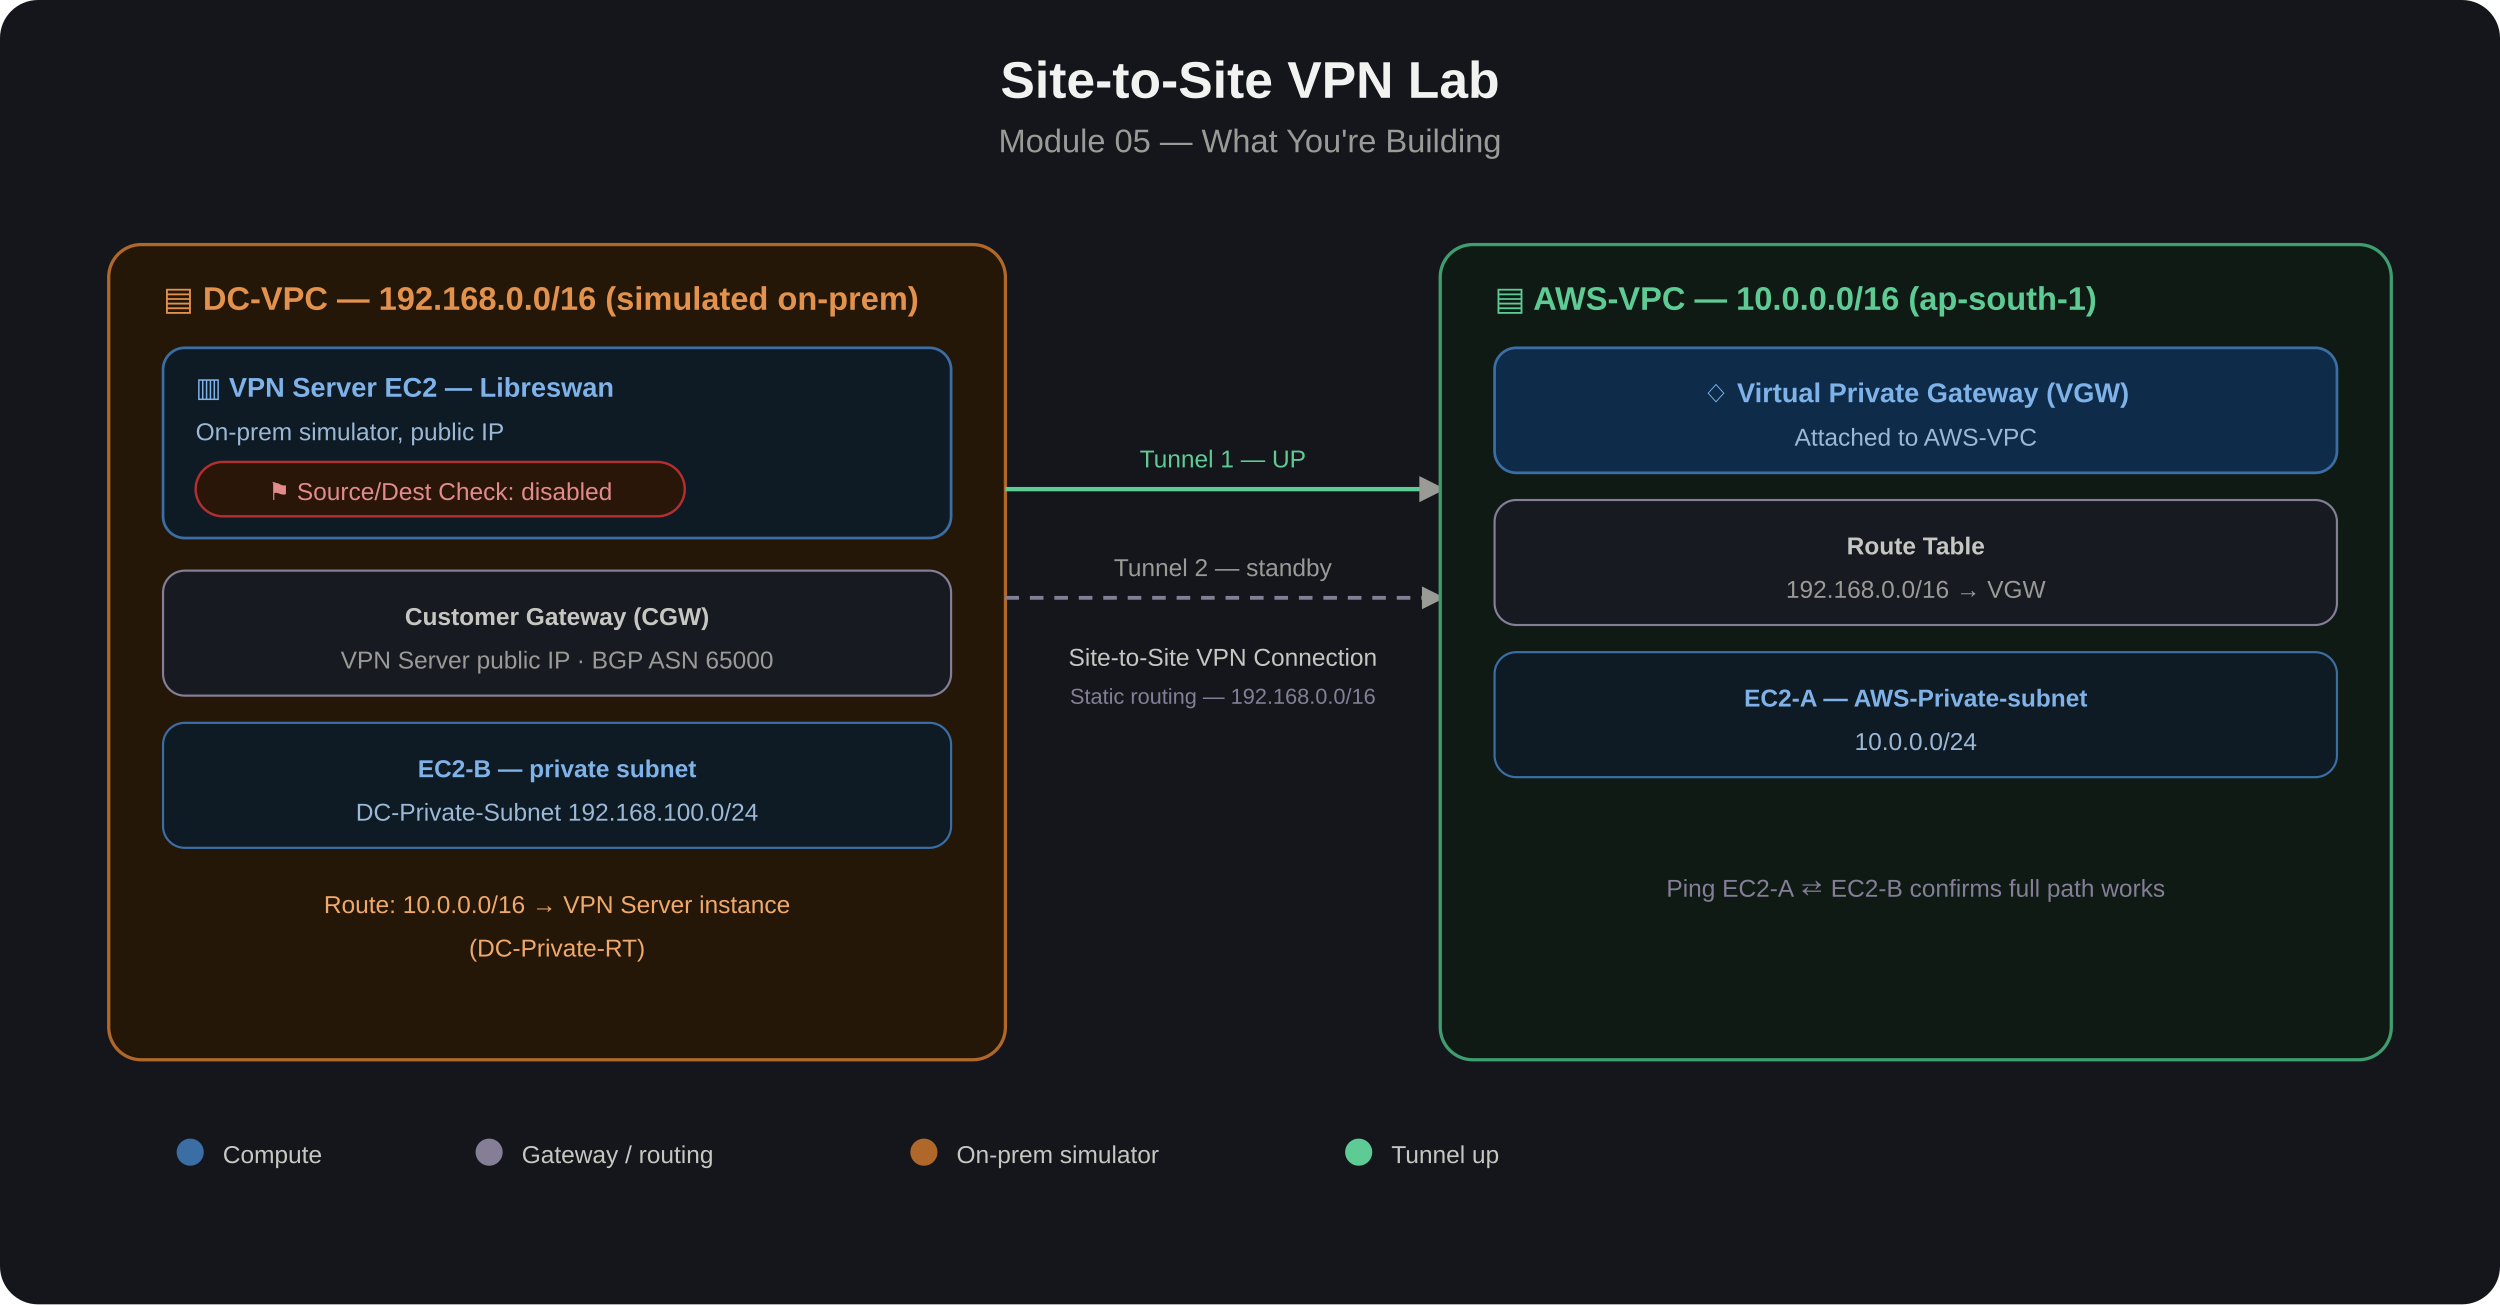
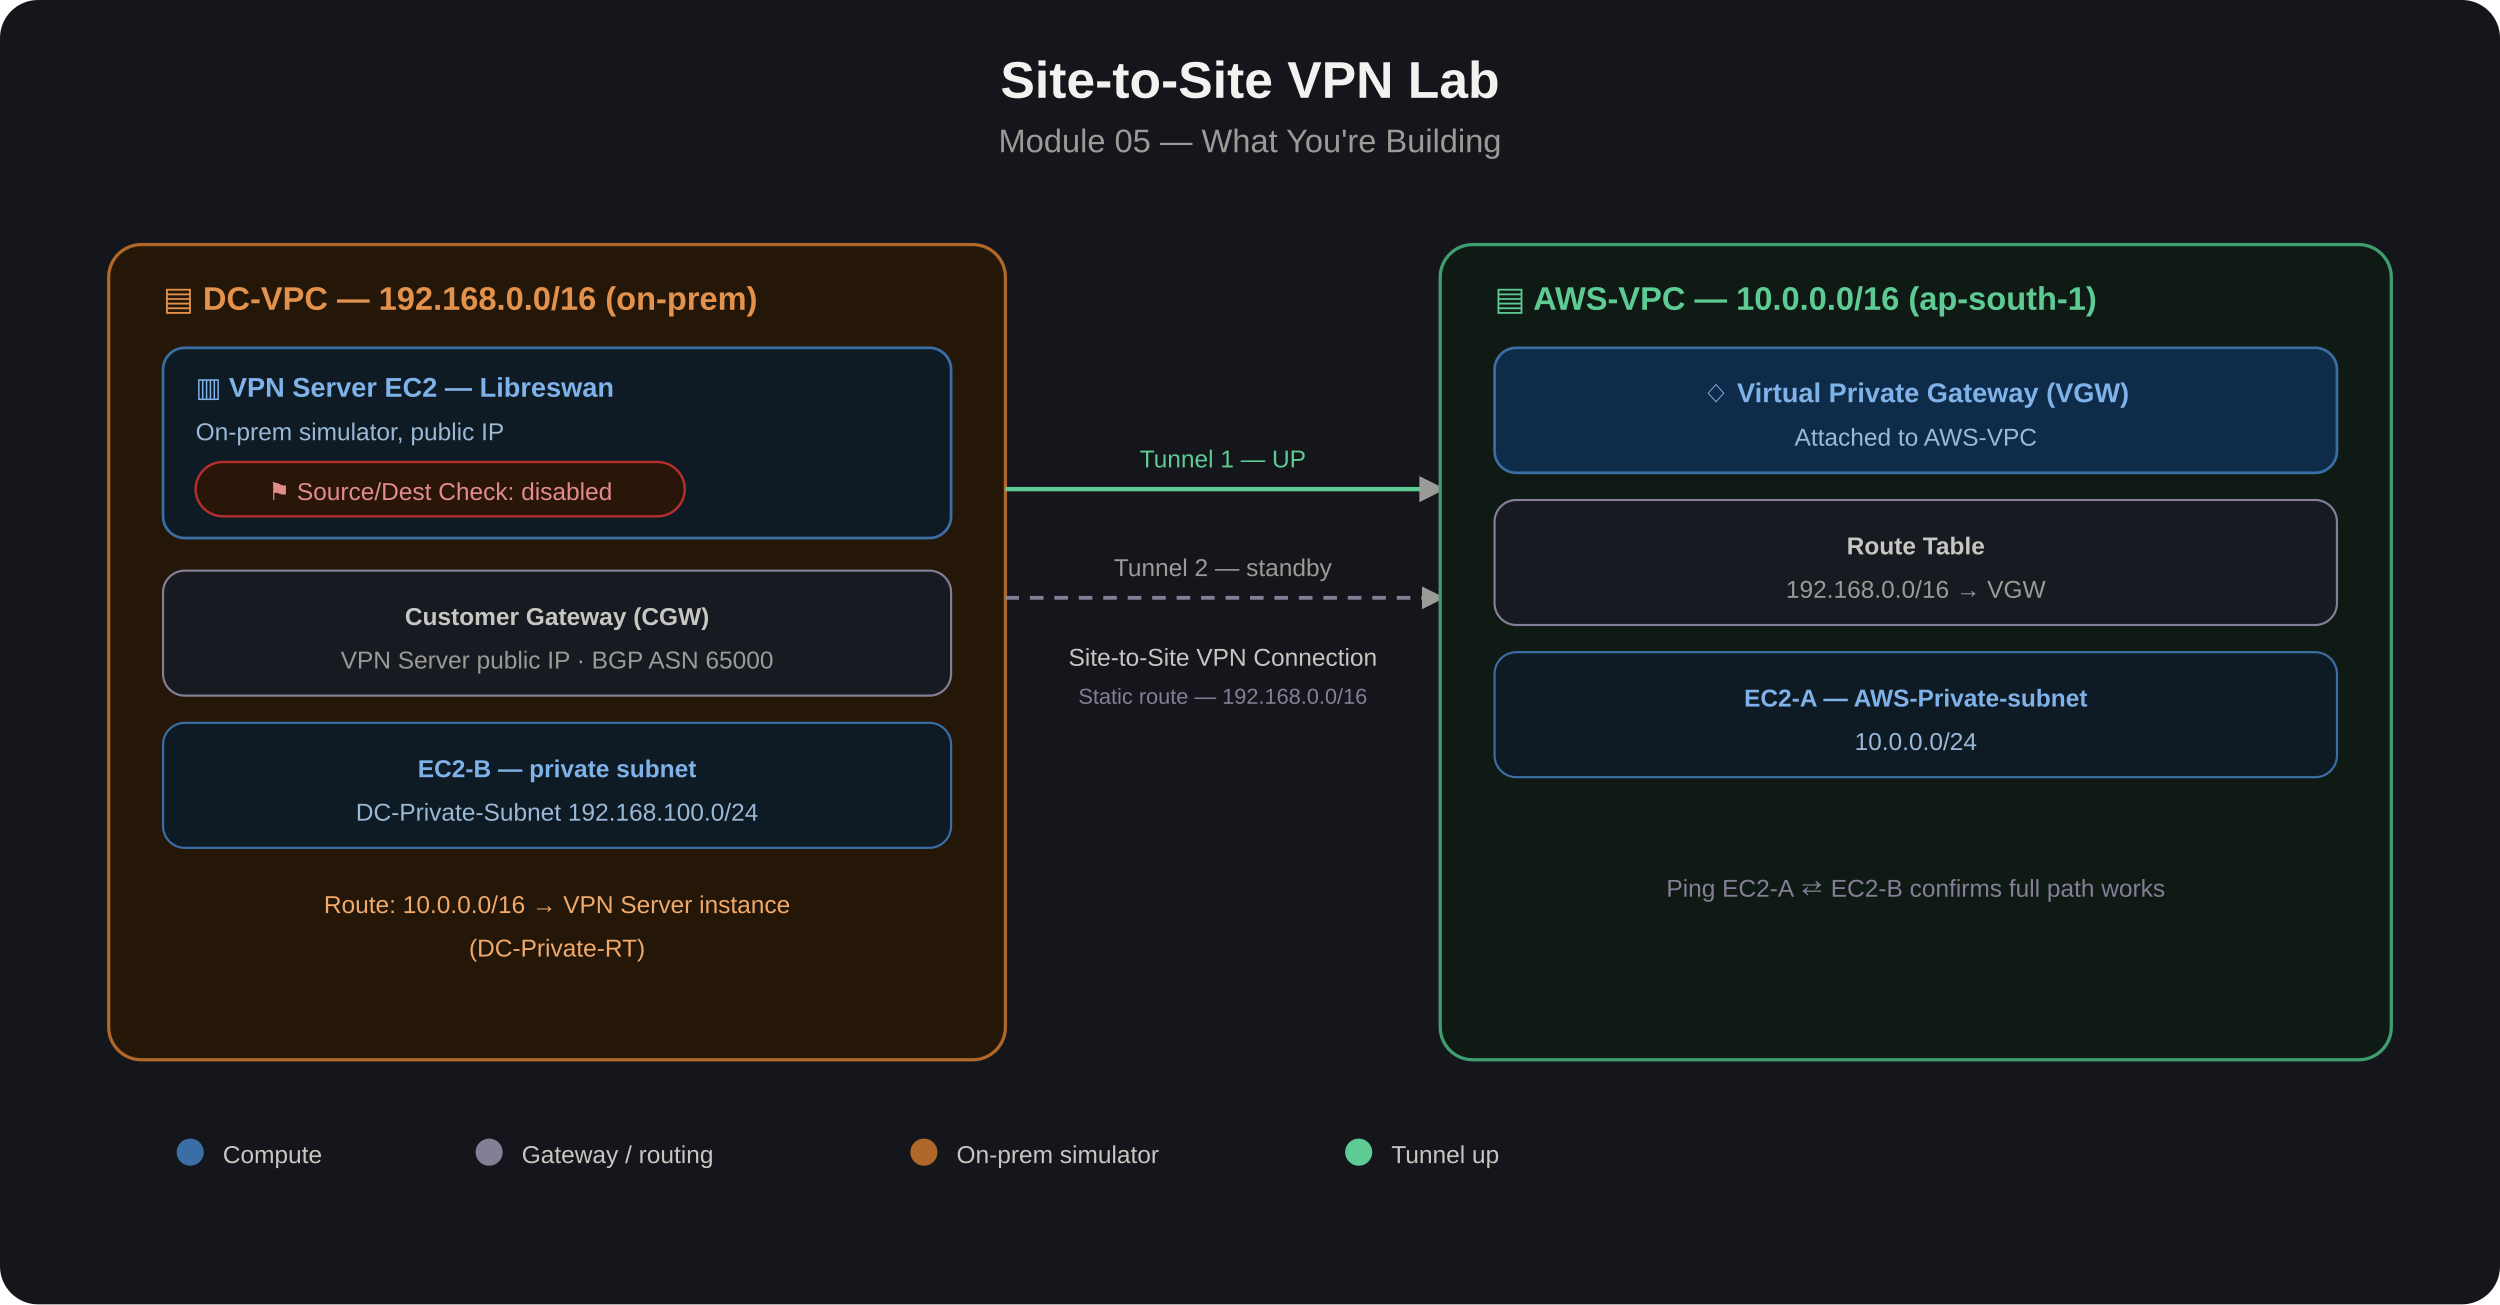
<svg xmlns="http://www.w3.org/2000/svg" width="920" height="480" viewBox="0 0 920 480" font-family="Arial, Helvetica, sans-serif">
  <rect width="920" height="480" rx="14" fill="#14161B" />
  <text x="460" y="36" text-anchor="middle" font-size="19" font-weight="bold" fill="#F2F2F0">Site-to-Site VPN Lab</text>
  <text x="460" y="56" text-anchor="middle" font-size="12" fill="#9A9A96">Module 05 — What You're Building</text>
  <rect x="40" y="90" width="330" height="300" rx="12" fill="#241708" stroke="#B0672A" stroke-width="1.2" />
-   <text x="60" y="114" font-size="12" font-weight="bold" fill="#E2924C">▤ DC-VPC — 192.168.0.0/16 (simulated on-prem)</text>
+   <text x="60" y="114" font-size="12" font-weight="bold" fill="#E2924C">▤ DC-VPC — 192.168.0.0/16 (on-prem)</text>
  <rect x="60" y="128" width="290" height="70" rx="8" fill="#0E1A24" stroke="#3A6EA5" stroke-width="1" />
  <text x="72" y="146" font-size="10" font-weight="bold" fill="#7FB2E8">▥ VPN Server EC2 — Libreswan</text>
  <text x="72" y="162" font-size="9" fill="#9BB9D6">On-prem simulator, public IP</text>
  <rect x="72" y="170" width="180" height="20" rx="10" fill="#2A1608" stroke="#B32F2F" stroke-width="0.9" />
  <text x="162" y="184" text-anchor="middle" font-size="9" fill="#E28B8B">⚑ Source/Dest Check: disabled</text>
  <rect x="60" y="210" width="290" height="46" rx="8" fill="#181A22" stroke="#847E96" stroke-width="0.8" />
  <text x="205" y="230" text-anchor="middle" font-size="9" font-weight="bold" fill="#C7C7C2">Customer Gateway (CGW)</text>
  <text x="205" y="246" text-anchor="middle" font-size="9" fill="#9A9A96">VPN Server public IP · BGP ASN 65000</text>
  <rect x="60" y="266" width="290" height="46" rx="8" fill="#0E1A24" stroke="#3A6EA5" stroke-width="0.8" />
  <text x="205" y="286" text-anchor="middle" font-size="9" font-weight="bold" fill="#7FB2E8">EC2-B — private subnet</text>
  <text x="205" y="302" text-anchor="middle" font-size="9" fill="#9BB9D6">DC-Private-Subnet 192.168.100.0/24</text>
  <text x="205" y="336" text-anchor="middle" font-size="9" fill="#F0A96A">Route: 10.0.0.0/16 → VPN Server instance</text>
  <text x="205" y="352" text-anchor="middle" font-size="9" fill="#F0A96A">(DC-Private-RT)</text>
  <line x1="370" y1="180" x2="530" y2="180" stroke="#5FCB94" stroke-width="1.6" marker-end="url(#arrow)" />
  <text x="450" y="172" text-anchor="middle" font-size="9" fill="#5FCB94">Tunnel 1 — UP</text>
  <line x1="370" y1="220" x2="530" y2="220" stroke="#847E96" stroke-width="1.4" stroke-dasharray="5,4" marker-end="url(#arrow)" />
  <text x="450" y="212" text-anchor="middle" font-size="9" fill="#9A9A96">Tunnel 2 — standby</text>
  <text x="450" y="245" text-anchor="middle" font-size="9" fill="#C7C7C2">Site-to-Site VPN Connection</text>
-   <text x="450" y="259" text-anchor="middle" font-size="8" fill="#847E96">Static routing — 192.168.0.0/16</text>
+   <text x="450" y="259" text-anchor="middle" font-size="8" fill="#847E96">Static route — 192.168.0.0/16</text>
  <rect x="530" y="90" width="350" height="300" rx="12" fill="#0F1A14" stroke="#3E9E6F" stroke-width="1.2" />
  <text x="550" y="114" font-size="12" font-weight="bold" fill="#5FCB94">▤ AWS-VPC — 10.0.0.0/16 (ap-south-1)</text>
  <rect x="550" y="128" width="310" height="46" rx="8" fill="#0E2C4A" stroke="#3A6EA5" stroke-width="1" />
  <text x="705" y="148" text-anchor="middle" font-size="10" font-weight="bold" fill="#7FB2E8">◇ Virtual Private Gateway (VGW)</text>
  <text x="705" y="164" text-anchor="middle" font-size="9" fill="#9BB9D6">Attached to AWS-VPC</text>
  <rect x="550" y="184" width="310" height="46" rx="8" fill="#181A22" stroke="#847E96" stroke-width="0.8" />
  <text x="705" y="204" text-anchor="middle" font-size="9" font-weight="bold" fill="#C7C7C2">Route Table</text>
  <text x="705" y="220" text-anchor="middle" font-size="9" fill="#9A9A96">192.168.0.0/16 → VGW</text>
  <rect x="550" y="240" width="310" height="46" rx="8" fill="#0E1A24" stroke="#3A6EA5" stroke-width="0.8" />
  <text x="705" y="260" text-anchor="middle" font-size="9" font-weight="bold" fill="#7FB2E8">EC2-A — AWS-Private-subnet</text>
  <text x="705" y="276" text-anchor="middle" font-size="9" fill="#9BB9D6">10.0.0.0/24</text>
  <text x="705" y="330" text-anchor="middle" font-size="9" fill="#847E96">Ping EC2-A ⇄ EC2-B confirms full path works</text>
  <circle cx="70" cy="424" r="5" fill="#3A6EA5" />
  <text x="82" y="428" font-size="9" fill="#C7C7C2">Compute</text>
  <circle cx="180" cy="424" r="5" fill="#847E96" />
  <text x="192" y="428" font-size="9" fill="#C7C7C2">Gateway / routing</text>
  <circle cx="340" cy="424" r="5" fill="#B0672A" />
  <text x="352" y="428" font-size="9" fill="#C7C7C2">On-prem simulator</text>
  <circle cx="500" cy="424" r="5" fill="#5FCB94" />
  <text x="512" y="428" font-size="9" fill="#C7C7C2">Tunnel up</text>
  <defs>
    <marker id="arrow" viewBox="0 0 10 10" refX="8" refY="5" markerWidth="6" markerHeight="6" orient="auto-start-reverse">
      <path d="M0,0 L10,5 L0,10 Z" fill="#9A9A96" />
    </marker>
  </defs>
</svg>
